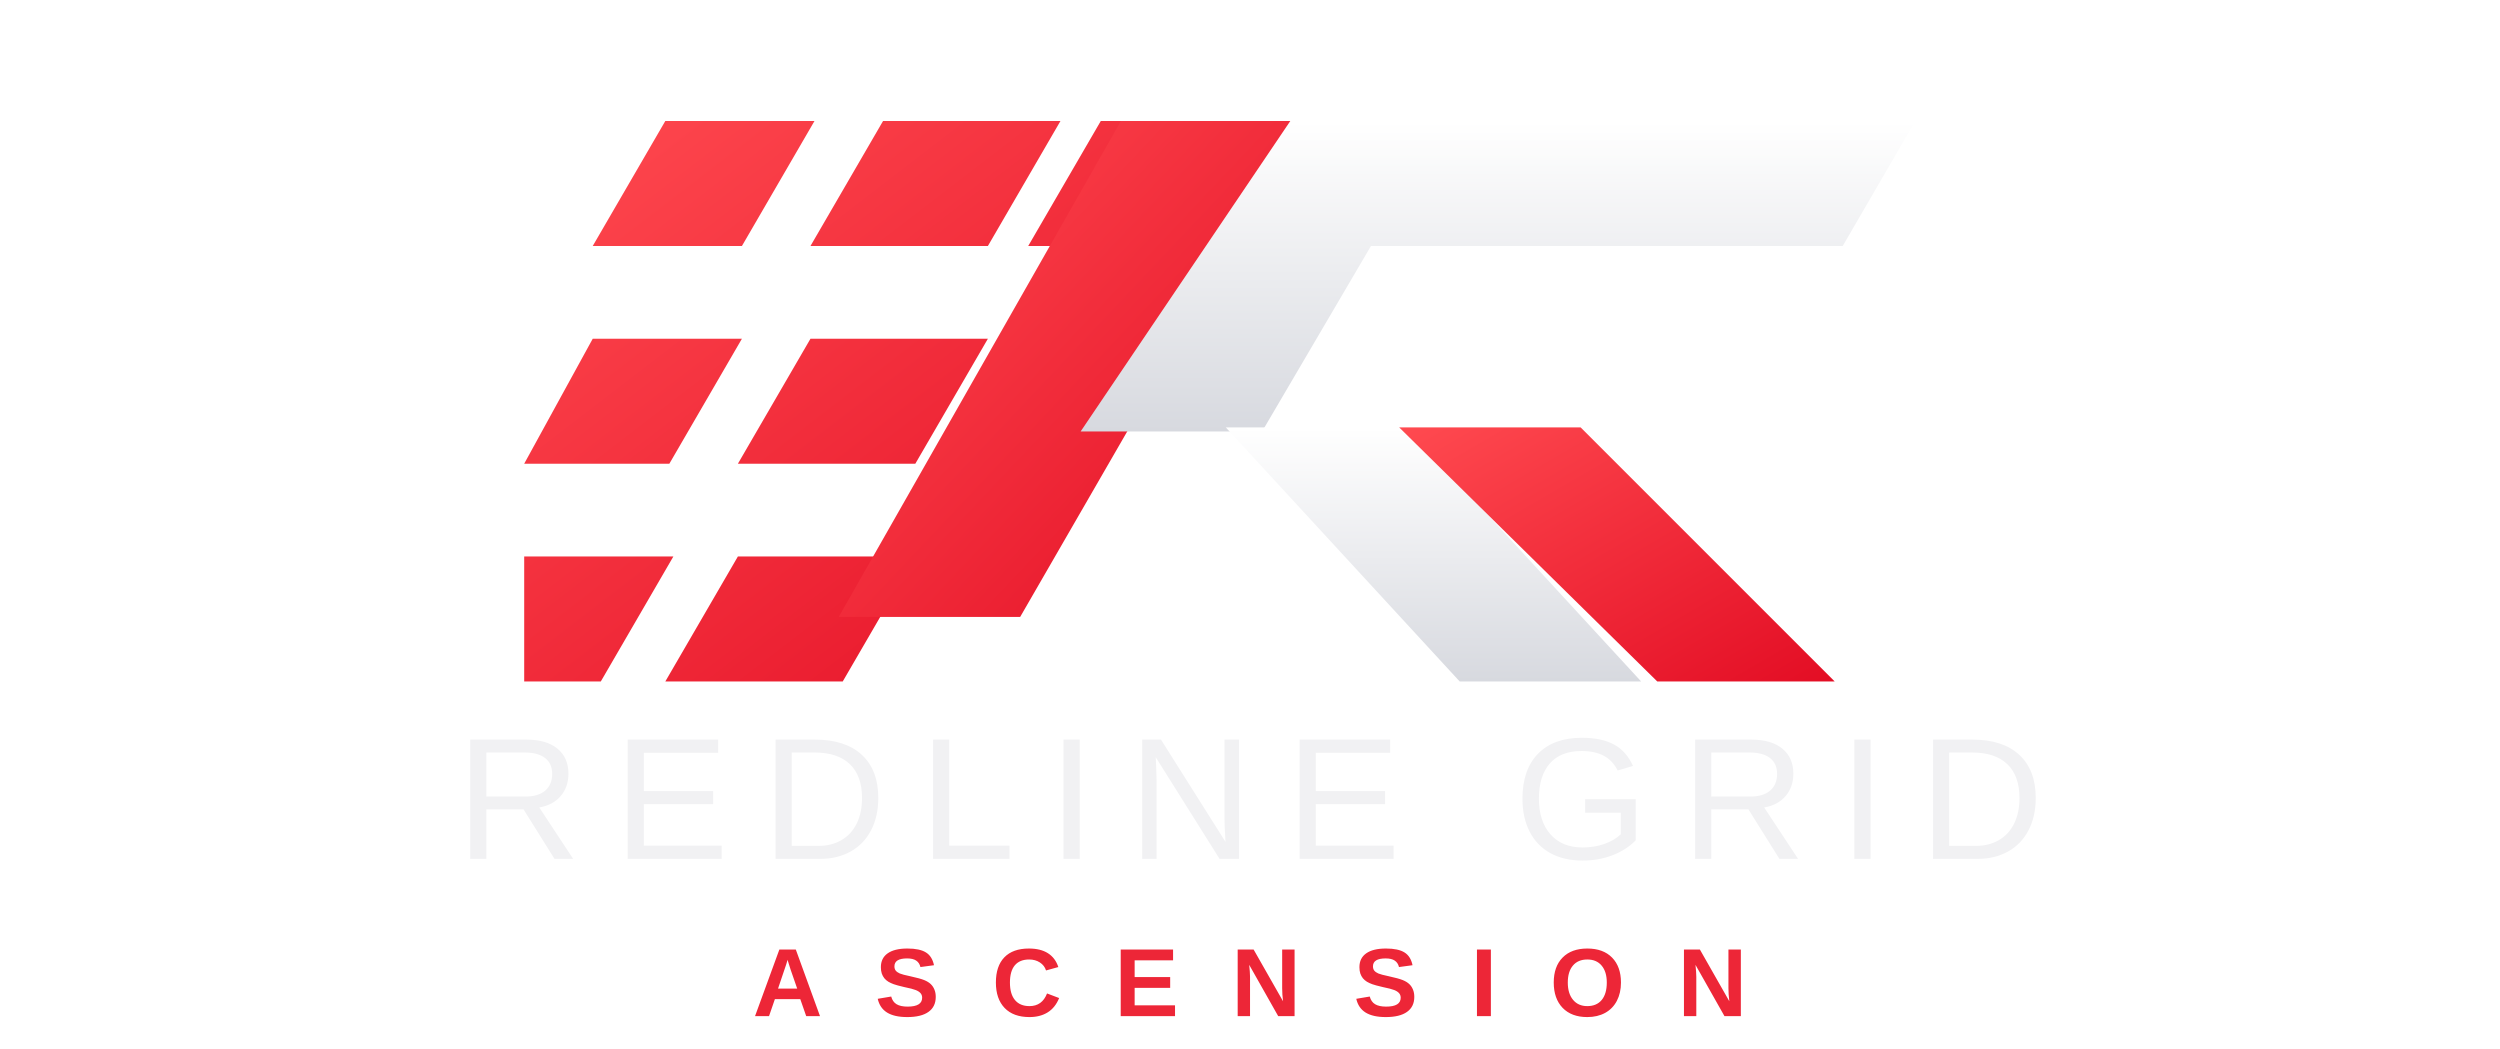
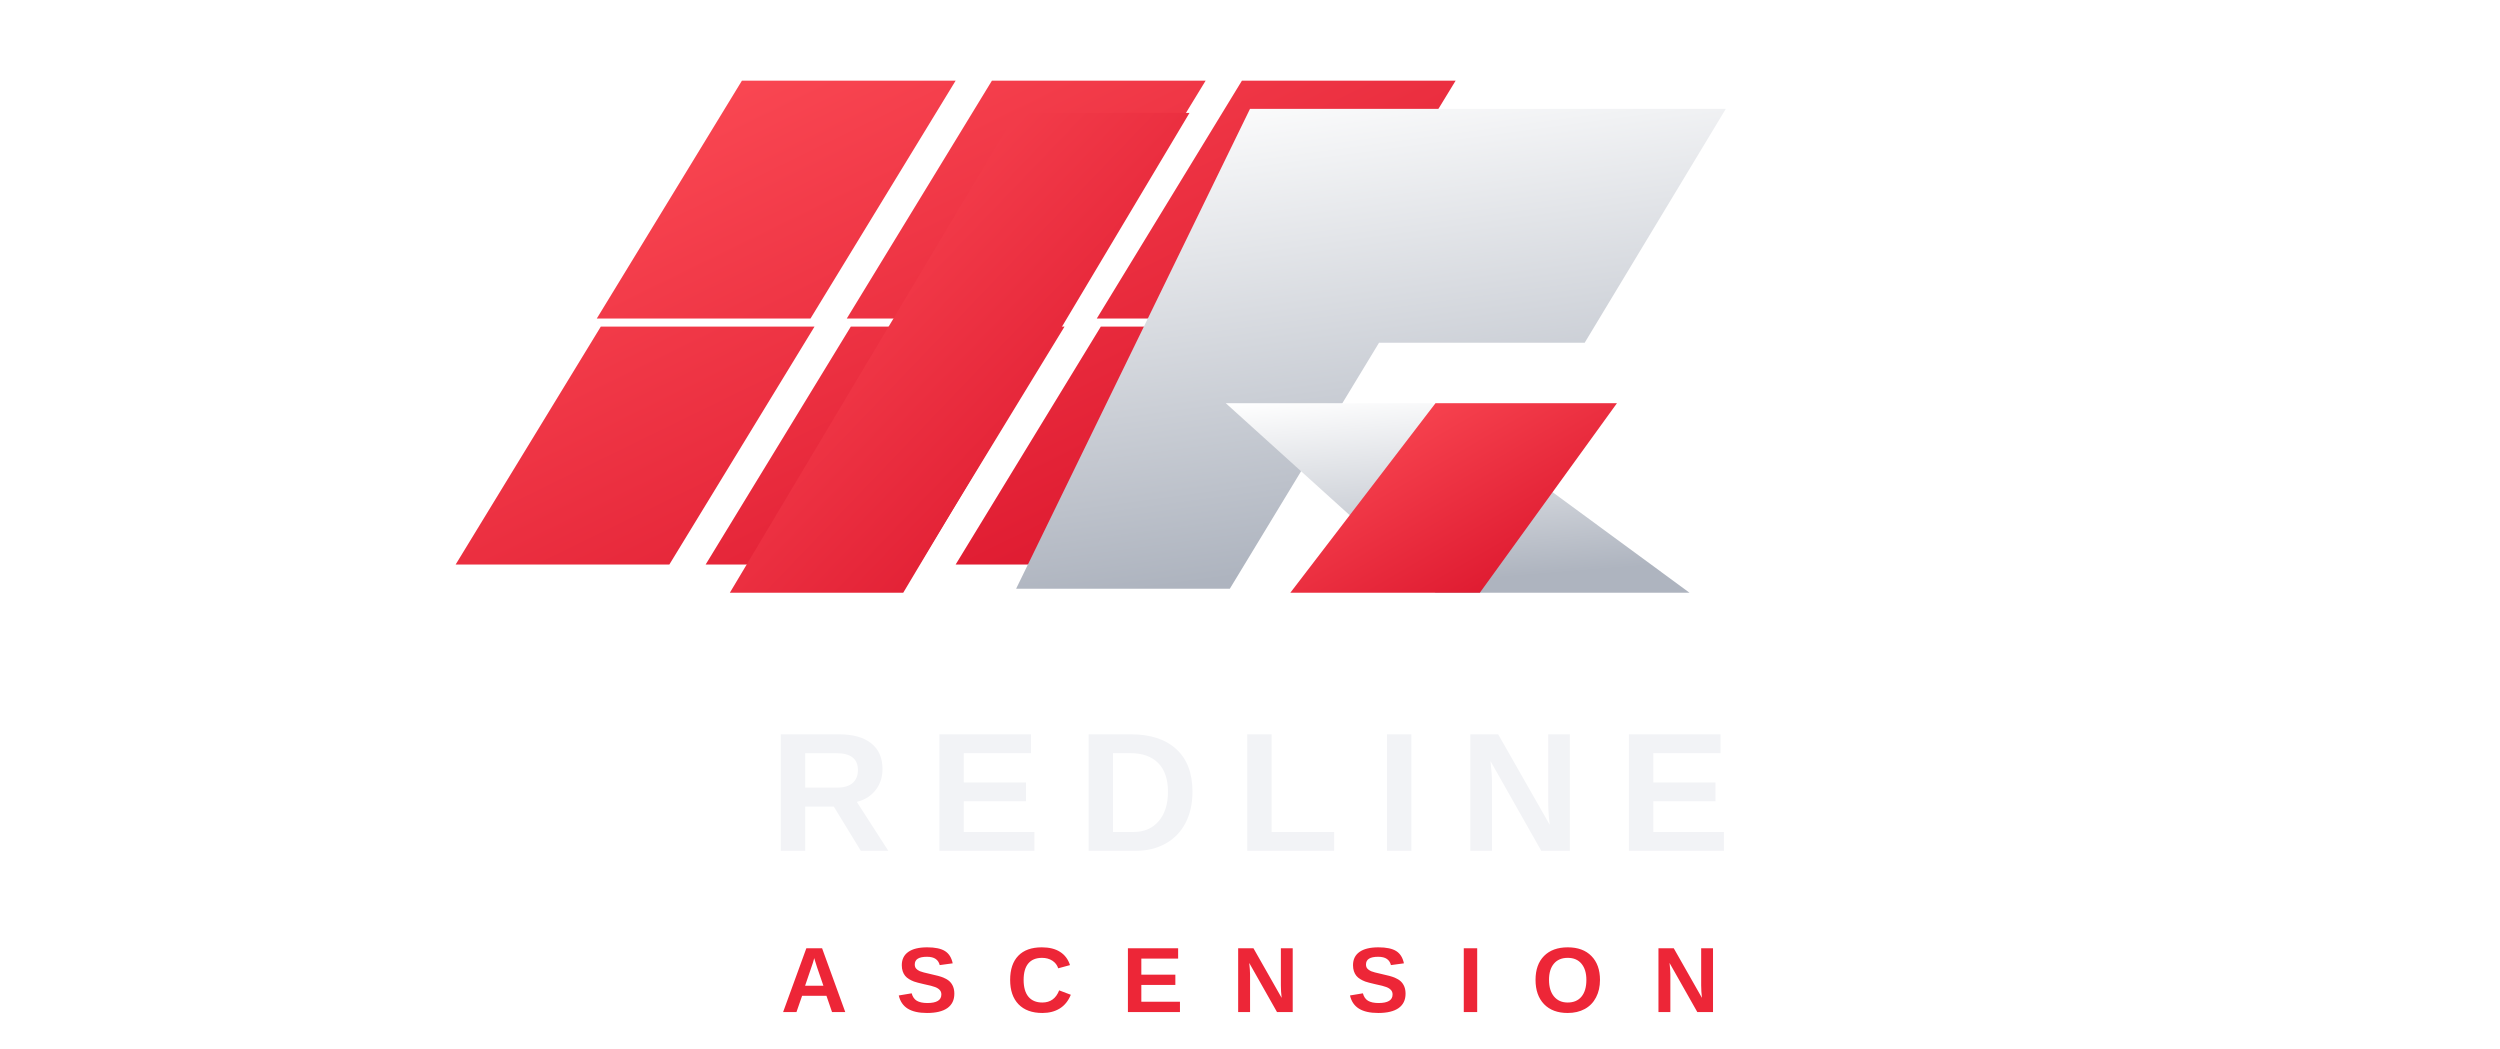
<svg xmlns="http://www.w3.org/2000/svg" viewBox="0 0 620 260" role="img" aria-labelledby="title desc">
  <defs>
-     <linearGradient id="red" x1="0" y1="0" x2="1" y2="1">
-       <stop stop-color="#ff4a50" />
-       <stop offset="1" stop-color="#e30d24" />
+     <linearGradient id="r" x1="0" y1="0" x2="1" y2="1">
+       <stop stop-color="#ff5059" />
+       <stop offset="1" stop-color="#d70e27" />
    </linearGradient>
-     <linearGradient id="white" x1="0" y1="0" x2="0" y2="1">
+     <linearGradient id="s" x1="0" y1="0" x2="0.2" y2="1">
      <stop stop-color="#fff" />
-       <stop offset="1" stop-color="#d7d9df" />
+       <stop offset="1" stop-color="#aeb4bf" />
    </linearGradient>
  </defs>
-   <g transform="translate(130 10)">
-     <path fill="url(#red)" d="M35 20h37l-18 31H17zM89 20h44l-18 31H71zM143 20h37l-18 31h-37zM17 74h37L36 105H0zM71 74h44l-18 31H53zM125 74h37l-18 31h-37zM0 128h37l-18 31H0zM53 128h44l-18 31H35z" />
-     <path fill="url(#red)" d="M78 143 148 20h46l-71 123z" />
-     <path fill="url(#white)" d="M190 20h155l-18 31H210l-27 46h-45z" />
-     <path fill="url(#white)" d="M174 96h45l58 63h-45z" />
-     <path fill="url(#red)" d="M217 96h45l63 63h-44z" />
+   <g transform="translate(0 1)">
+     <path fill="url(#r)" d="M184 19h53l-36 59h-53zM246 19h53l-36 59h-53zM308 19h53l-36 59h-53zM149 80h53l-36 59h-53zM211 80h53l-36 59h-53zM273 80h53l-36 59h-53z" />
+     <path fill="url(#r)" d="M181 146 252 27h43l-71 119z" />
+     <path fill="url(#s)" d="M310 26h118l-35 58H342l-37 61h-53z" />
+     <path fill="url(#s)" d="M304 99h51l64 47h-63z" />
+     <path fill="url(#r)" d="M356 99h45l-34 47h-47z" />
  </g>
-   <text x="310" y="213" text-anchor="middle" fill="#f1f1f3" font-family="Arial,Helvetica,sans-serif" font-size="43" font-weight="500" letter-spacing="8">REDLINE GRID</text>
-   <text x="310" y="252" text-anchor="middle" fill="#ed2637" font-family="Arial,Helvetica,sans-serif" font-size="24" font-weight="700" letter-spacing="13">ASCENSION</text>
+   <text x="310" y="211" text-anchor="middle" fill="#f2f3f6" font-family="Arial,Helvetica,sans-serif" font-size="42" font-weight="600" letter-spacing="9">REDLINE</text>
+   <text x="310" y="251" text-anchor="middle" fill="#ed2637" font-family="Arial,Helvetica,sans-serif" font-size="23" font-weight="700" letter-spacing="12">ASCENSION</text>
</svg>
